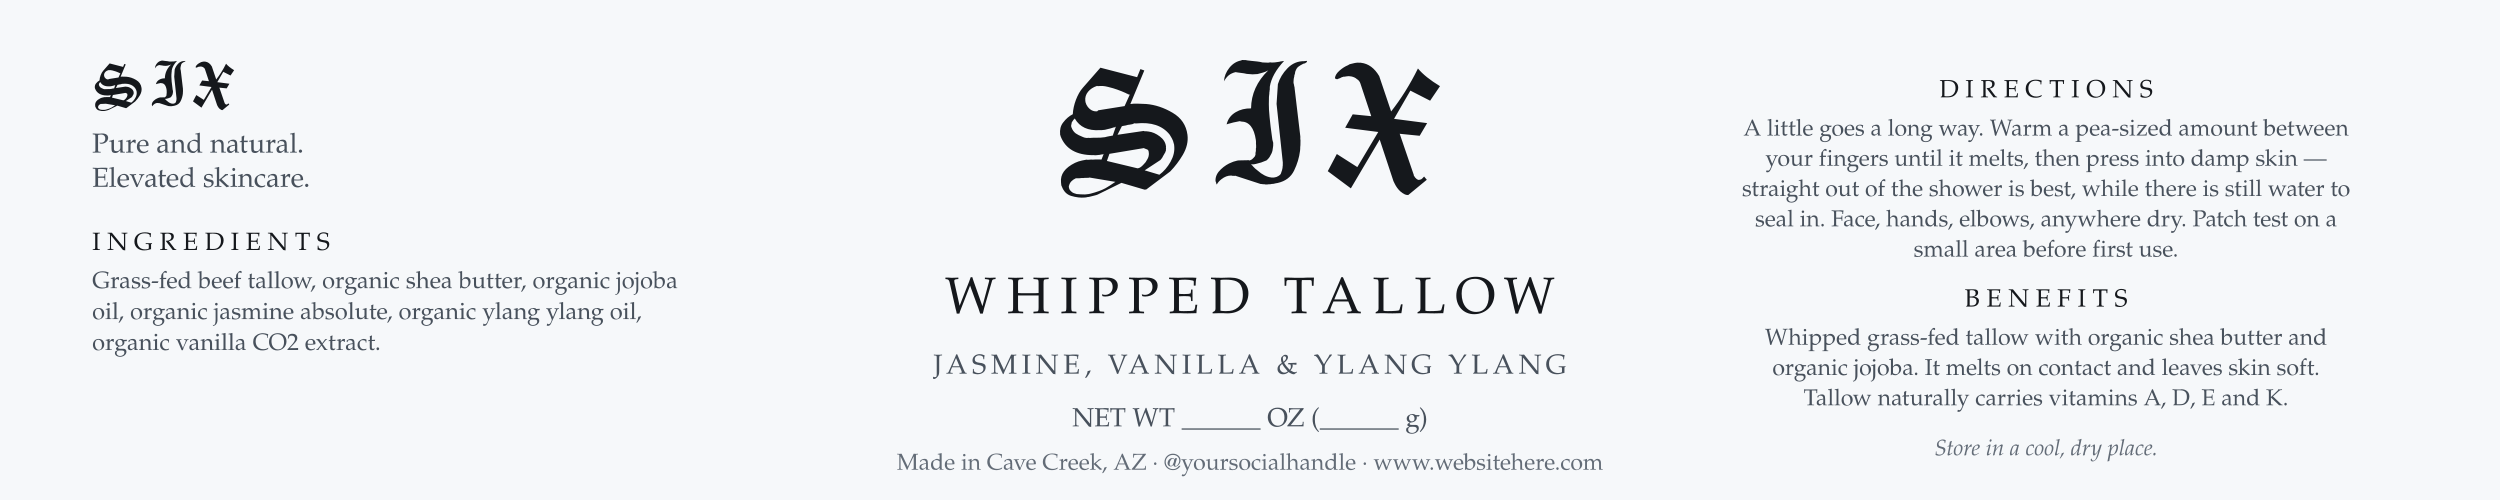
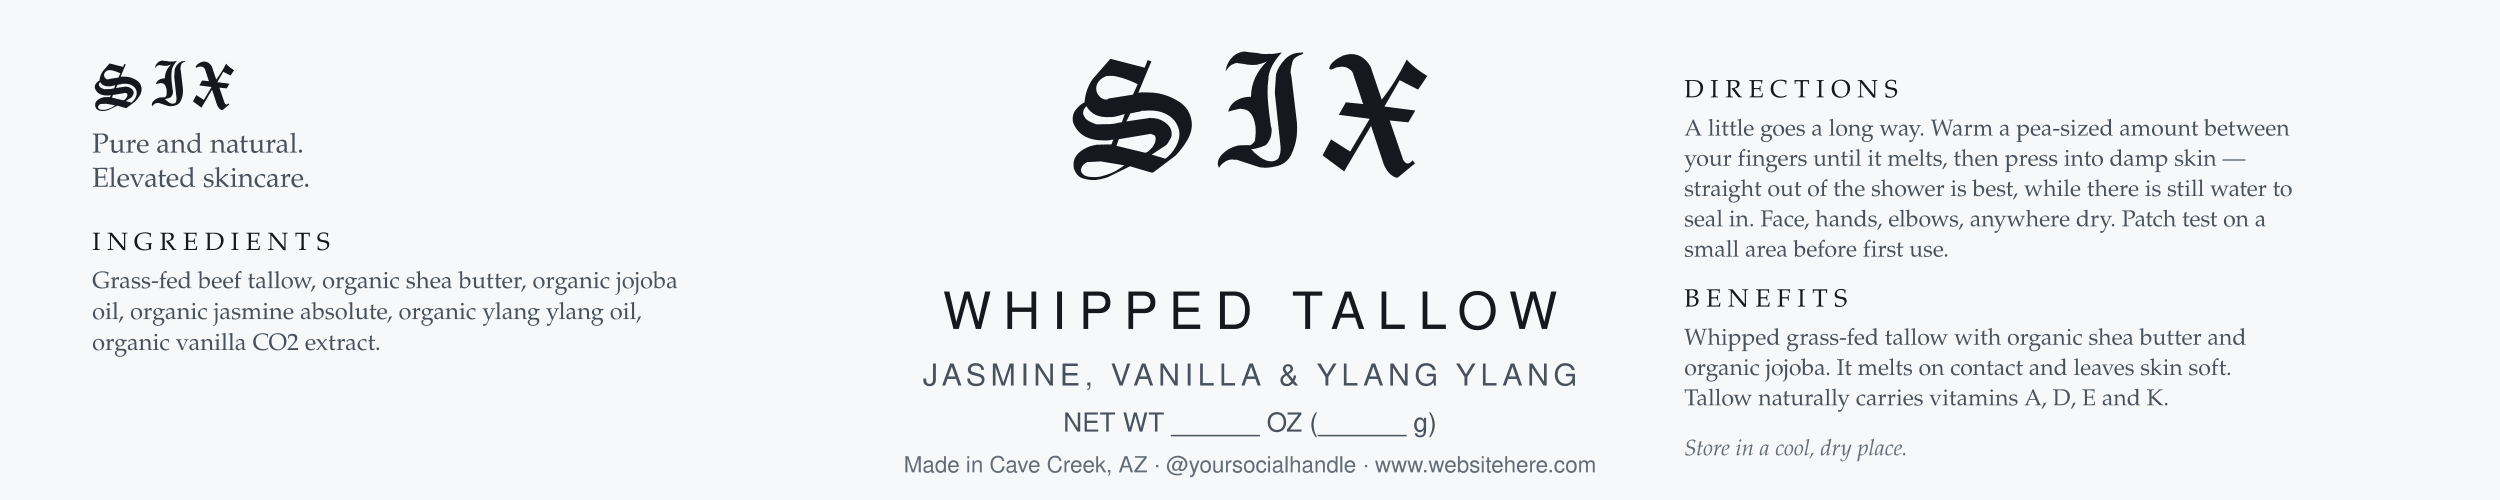
<svg xmlns="http://www.w3.org/2000/svg" width="190.0mm" height="38.0mm" viewBox="0 0 190.0 38.0">
  <rect x="0" y="0" width="190.0" height="38.0" fill="#f6f8fa" />
-   <g transform="translate(80.000 4.000) scale(0.28061)">
+   <g transform="translate(81.000 3.400) scale(0.2619)">
    <path d="M12.94 4.08 22.88 6.65 23.77 4.46 24.83 4.83 21.05 13.92 22.01 13.82Q23.14 13.8 25.35 13.91Q28.99 14.22 32.5 16.29Q36.02 18.36 36.52 22.27Q36.86 24.97 35.24 27.72Q33.79 30.17 31.85 32.18L25.37 37.06L24.89 37.11L18.64 35.27L12.19 38.44Q11.91 38.57 11.24 38.73L10.19 38.99Q9.95 39.01 9.81 39.08L9.42 39.12Q9.13 39.15 9.09 39.2L8.75 39.24Q7.06 39.41 5 38.8Q3.23 38.25 2.48 36.23Q2.42 36.09 2.35 35.95L2.27 35.13Q1.93 31.89 6.06 29.85Q6.99 29.41 8 29.21L9.19 28.98Q9.35 29.07 9.98 29L10.41 28.95Q10.71 29.02 11.49 28.94Q11.68 28.97 12.07 28.93L13.24 28.95L13.86 27.37Q13.83 27.52 13.59 27.55L13.05 27.6Q13.01 27.66 12.91 27.67L11.8 27.78Q11.56 27.81 11.44 27.8Q11.32 27.79 11.17 27.75Q11.02 27.77 10.97 27.77Q4.18 27.75 2.19 22.73L2.18 22.64Q2.13 22.64 2.13 22.59L2.1 22.35Q2.05 22.36 2.05 22.31L2.03 22.16Q1.83 20.23 2.82 18.96Q3.98 17.42 5.46 16.68Q5.56 14.76 6.32 12.75Q7.09 10.74 8.18 9.51ZM6.3 34.02Q4.76 34.72 4.46 35.98Q4.37 36.08 4.39 36.28L4.42 36.57Q4.43 36.61 4.5 36.85Q4.5 36.9 4.54 36.97Q4.57 37.04 4.62 37.08Q4.63 37.13 4.63 37.18Q4.74 37.31 4.99 37.56Q5.23 37.8 5.44 37.92Q5.65 38.05 6.51 38.3Q6.85 38.31 7.59 38.38Q7.88 38.35 8.37 38.4Q8.61 38.37 8.76 38.41L9.68 38.31Q9.82 38.25 10.21 38.21Q12.82 37.54 14.35 36.7Q15.13 36.27 17 35L9.99 33.83Q9.85 33.9 9.61 33.92Q9.52 33.93 9.37 33.9Q9.22 33.91 9.17 33.92Q8.88 33.95 8.73 33.92L8.25 33.97Q8.2 33.97 7.96 33.95L7.18 34.03ZM22.08 19.14Q21.72 19.42 20.85 19.51L20.42 19.56Q19.71 19.78 19.18 19.83Q18.99 19.9 18.75 19.93L17.57 22.25L24.64 21.21Q24.85 21.34 25.29 21.29Q25.29 21.29 25.98 21.37Q27.51 21.55 29.02 22.69Q30.53 23.82 30.7 25.42L30.71 25.51Q30.67 25.57 30.68 25.66L30.72 26.05Q30.67 26.1 30.68 26.2L30.71 26.44Q30.71 26.49 30.67 26.54Q30.63 26.6 30.59 26.7Q30.55 26.8 30.56 26.9Q30.4 27.25 29.9 28.04Q29.86 28.14 29.76 28.32Q29.66 28.5 29.61 28.56Q29.57 28.61 29.18 29.09L24.93 31.88L28.91 33.07Q30.68 31.77 31.92 29.59Q33.15 27.41 32.93 25.28L32.89 24.89Q32.81 24.61 32.66 24.09Q32.65 23.94 32.52 23.71Q32.33 23.24 32.15 22.97Q32.09 22.83 31.92 22.58Q31.74 22.33 31.68 22.19Q28.76 18.54 22.58 19.18ZM24.79 25.84 15.38 27.41 14.7 29.34 22.77 31.28Q22.97 31.4 23.35 31.26Q23.59 31.19 23.91 30.96Q24.22 30.73 24.57 30.35Q24.66 30.25 24.86 30.03Q25.06 29.82 25.19 29.66Q25.86 28.66 25.99 28.06Q25.98 27.96 26.05 27.66Q26.05 27.61 26.07 27.41L26.01 26.79Q25.95 26.74 25.94 26.6L25.93 26.5Q25.88 26.51 25.85 26.44Q25.82 26.37 25.79 26.32Q25.76 26.27 25.35 26.12Q25.3 26.08 25.15 26.05Q25 26.01 24.97 25.99Q24.95 25.97 24.89 25.93L24.8 25.94ZM6.02 17.79Q5.94 17.95 5.67 18.17Q5.67 18.22 5.42 18.54Q5.42 18.54 5.33 18.67Q5.25 18.8 5.2 18.85Q5.04 19.6 5.04 19.63Q5.04 19.65 5.01 19.75L5.05 20.14Q5.05 20.19 5.1 20.23Q5.46 21.27 6.25 21.87Q6.83 22.3 8.26 22.88Q8.47 22.96 8.82 23.07Q8.92 23.06 8.96 23.05Q9.07 23.09 9.12 23.11Q9.17 23.13 9.36 23.11L9.7 23.07Q9.75 23.11 10.07 23.11Q10.39 23.1 10.77 23.06Q12.53 23.07 12.92 23.03L14.17 22.9Q14.37 22.88 14.84 22.73L14.94 22.72Q15.18 22.69 15.32 22.63L15.66 22.59Q15.85 22.57 15.99 22.51L16.28 22.48L17.14 20Q16.97 20.21 16.73 20.24L16.53 20.26Q16.49 20.31 16.35 20.32Q15.64 20.55 15.59 20.55Q15.12 20.7 14.83 20.73Q14.35 20.87 14.16 20.9L13.19 21Q12.95 21.02 12.8 20.99Q8 21.3 6.03 17.89ZM12.04 9.01Q10.48 9.51 9.59 10.6Q8.7 11.7 8.85 13.05Q8.88 13.34 8.92 13.48Q8.95 13.63 9.08 13.91Q9.09 13.95 9.21 14.23Q9.32 14.27 9.39 14.51Q10.48 16.05 12.07 15.89L12.34 15.62L19.49 14.48L20.88 11.4Q20.98 11.39 20.38 11.26Q20.37 11.21 20.27 11.15Q20.17 11.09 20.09 11.09Q20.02 11.1 19.86 10.97Q19.3 10.74 18.68 10.46L17.46 10Q16.55 9.66 15 9.28Q14.19 9.07 13.6 9.04Q13.01 9 12.24 9.08Z M51.19 2 52.25 2.01Q52.54 2.11 53.81 2.23L55.36 2.39Q55.65 2.4 56.13 2.5Q56.62 2.6 56.86 2.66Q57.39 2.71 58.41 2.72L58.9 2.63Q59.19 2.73 60.16 2.65Q60.6 2.56 61.43 2.47L61.48 2.47L61.53 2.42Q61.72 2.43 62.11 2.33Q62.3 2.34 62.69 2.25Q59.35 5.85 58.82 9.24L58.81 10.02Q58.76 10.16 58.75 10.31L58.75 10.5Q58.7 10.55 58.7 10.69L58.69 11.08Q58.59 11.76 58.59 12L58.56 13.95Q58.54 15.21 58.76 17.45Q58.93 19.49 59.51 23.58L59.74 24.41L59.73 25.33Q59.68 25.38 59.67 25.57L59.67 25.77Q59.62 25.91 59.62 26.01Q59.56 26.93 59.01 27.8Q58.71 28.52 57.93 29.19Q57.29 29.48 56.46 29.76Q56.22 29.8 55.71 29.96Q55.2 30.13 54.95 30.17Q54.9 30.17 54.81 30.17Q54.71 30.22 54.61 30.24Q54.51 30.27 54.32 30.26L53.74 30.26L53.98 30.5Q54.12 30.55 54.26 30.8L54.84 31.39Q56.09 32.42 56.43 32.67Q57.34 33.31 58.31 33.62Q58.79 33.77 58.89 33.77Q58.99 33.77 59.08 33.77Q59.18 33.82 59.23 33.82L59.91 33.83Q59.96 33.83 60.35 33.74Q60.4 33.74 60.69 33.65Q60.74 33.6 60.86 33.55Q60.98 33.51 61.03 33.48Q61.08 33.46 61.18 33.39Q61.28 33.32 61.32 33.29Q61.37 33.27 61.5 33.17Q61.62 33.08 61.64 33.03Q61.67 32.98 61.74 32.88Q61.82 32.79 61.82 32.76Q61.82 32.74 61.97 32.3L62.12 31.87Q62.12 31.72 62.22 31.43Q62.22 31.34 62.27 31.19L62.28 30.9Q62.28 30.75 62.33 30.61L62.34 29.73L60.65 13.88L61.01 8.54Q61.72 6.17 63.62 4.22Q65.51 2.28 68.13 2.31L68.82 2.23L68.91 2.52Q68.81 2.57 68.71 2.64Q68.61 2.71 68.54 2.76Q68.47 2.8 68.37 2.88Q68.27 2.95 68.15 2.95Q68.03 2.95 67.93 2.99Q67.83 3.04 67.74 3.09Q67 3.47 66.54 3.82Q66.07 4.18 65.77 5Q65.77 5.05 65.72 5.13Q65.67 5.2 65.67 5.34L65.66 5.49Q65.66 5.59 65.61 5.76Q65.56 5.93 65.46 6.17L65.46 6.36Q65.41 6.6 65.3 7.09Q65.25 7.33 65.25 7.72L65.24 8.16Q65.24 8.3 65.33 8.59Q65.33 8.64 65.38 8.69L65.38 8.79Q65.38 8.84 65.4 8.91Q65.43 8.98 65.47 9.23Q65.47 9.28 65.52 9.37L65.52 9.52L67.05 22.41Q67.05 22.7 67.09 22.75L67.08 23.48Q67.08 23.53 67.13 23.63L67.11 25.04Q67.06 25.23 67.06 25.57L67.05 26.1Q67 26.3 67 26.64Q66.67 29.3 65.4 31.94Q64.13 34.57 60.96 35.3Q60.81 35.3 60.42 35.39L59.84 35.53Q59.64 35.53 59.33 35.57Q59.01 35.62 58.86 35.66L58.48 35.66Q58.18 35.66 58.14 35.7L57.6 35.7Q57.55 35.65 57.41 35.65L56.97 35.64Q56.83 35.59 56.63 35.59L56.34 35.58L49.37 33.31L49.28 33.4L49.13 33.4Q49.08 33.4 48.99 33.35L48.6 33.35Q48.55 33.35 48.45 33.3L48.35 33.29Q46.99 33.28 45.72 34.28Q44.84 34.95 44.44 35.77L44.44 35.67Q44.39 35.62 44.34 35.53Q44.3 35.43 44.3 35.33L44.3 35.28Q44.25 35.09 44.18 34.97Q44.11 34.84 44.11 34.55Q44.13 32.95 45.56 31.61Q46.98 30.27 48.55 29.7Q48.69 29.61 49.03 29.51Q49.13 29.52 49.45 29.4Q49.77 29.28 50.01 29.24Q50.25 29.19 50.4 29.19L53.22 29.13Q53.22 29.23 53.31 29.23Q53.36 29.23 53.41 29.18Q53.46 29.13 53.75 29.04Q53.8 28.99 53.9 28.95Q54 28.9 54.07 28.83Q54.14 28.75 54.42 28.49Q54.69 28.23 54.76 28.11Q54.83 27.99 54.94 27.65L54.94 27.16Q54.94 27.02 55.05 26.63L55.05 25.95Q55.06 25.85 55.11 25.76L55.11 25.12Q55.07 24.98 55.07 24.64L55.08 24.15Q55.03 24.01 55.04 23.67Q54.32 18.7 51.07 18.66L50.68 18.56Q50.1 18.7 48.93 18.92Q48.63 19.02 48.05 19.16Q47.9 19.2 47.61 19.27Q47.32 19.34 47.12 19.43Q47.64 17.26 49.6 16.12Q51.36 15.07 53.74 15.1Q53.81 9.27 58.39 4.81Q58.29 4.86 58.04 4.98Q57.8 5.1 57.6 5.19Q57.41 5.29 56.97 5.4Q56.53 5.52 55.51 5.8Q54.63 5.88 54.15 5.88Q53.66 5.87 52.59 5.76Q52.35 5.71 51.82 5.6Q51.29 5.5 50.99 5.49Q50.7 5.49 50.22 5.39Q49.93 5.38 49.54 5.28Q48.42 5.56 47.71 6.13Q47 6.71 46.4 7.77Q46.52 5.78 47.88 4.09Q49.24 2.41 51.18 2.1Z M98.92 4.27Q100.89 6.65 104.91 9.08L102.24 13.02L96.89 10.29L92.47 17.93L101.43 19.09L99.41 22.52L94 21.98L97.82 33.14Q97.8 33.28 97.85 33.29L97.85 33.34Q97.83 33.43 97.93 33.44Q98.08 33.8 98.62 34.26Q98.67 34.26 98.71 34.27Q98.71 34.32 98.78 34.35Q98.85 34.38 98.99 34.45L99.18 34.47L99.23 34.43L99.43 34.45L99.48 34.41L99.53 34.41Q99.63 34.38 99.71 34.34Q99.79 34.3 99.84 34.3L100.1 34.09L100.61 33.56L101.34 34.43L96.3 38.58L95.77 38.52Q95.73 38.47 95.63 38.46L95.49 38.44Q95.44 38.38 95.35 38.37Q94.88 38.17 94.12 37.54Q93.2 36.65 92.65 35.51Q92.53 35.25 92.3 34.79L88.58 23.54L80.77 36.76L74.52 32.11L76.97 27.46L82.52 31L88.19 21.49L79.23 20.34L81.27 16.71L86.29 17.21L83.37 8.4Q83.12 7.59 82.39 7.16Q81.86 6.66 80.91 6.45L80.23 6.37Q80.08 6.4 79.94 6.39L79.34 6.46Q79.29 6.46 79.22 6.5Q79.14 6.54 78.99 6.52L78.8 6.5Q78.75 6.54 78.64 6.58Q78.54 6.61 78.49 6.61Q78.45 6.6 78.37 6.64Q78.29 6.68 78.24 6.7Q78.19 6.72 78.08 6.78Q77.98 6.84 77.87 6.9Q77.77 6.96 77.72 6.96Q77.67 6.95 77.59 6.99Q77.51 7.03 77.46 7.05Q77.41 7.07 77.28 7.12Q77.15 7.18 77.05 7.22L76.58 7.07L76.46 6.86Q76.58 5.84 77.72 4.85Q78.86 3.86 79.99 3.41Q80.21 3.24 80.44 3.14Q80.67 3.05 81.32 2.93Q81.47 2.9 81.73 2.83Q81.82 2.84 81.9 2.8Q81.98 2.76 82.07 2.77Q82.17 2.78 82.47 2.72Q82.62 2.74 82.77 2.71L83.01 2.74Q83.15 2.75 83.3 2.72L83.54 2.75Q86.53 3.1 88.45 6.36L91.68 15.93Q95.7 10.83 98.91 4.36Z" fill="#15181c" />
  </g>
-   <text x="95.00" y="23.80" font-family="Palatino, Georgia, serif" font-size="3.90" fill="#15181c" text-anchor="middle" letter-spacing="0.800">WHIPPED TALLOW</text>
-   <text x="95.00" y="28.40" font-family="Palatino, Georgia, serif" font-size="2.10" fill="#48515c" text-anchor="middle" letter-spacing="0.350">JASMINE, VANILLA &amp; YLANG YLANG</text>
-   <text x="95.00" y="32.40" font-family="Palatino, Georgia, serif" font-size="2.00" fill="#48515c" text-anchor="middle">NET WT ______ OZ (______ g)</text>
-   <text x="95.00" y="35.70" font-family="Palatino, Georgia, serif" font-size="1.75" fill="#636c77" text-anchor="middle">Made in Cave Creek, AZ   ·   @yoursocialhandle   ·   www.websitehere.com</text>
+   <text x="95.00" y="25.00" font-family="Helvetica, Arial, sans-serif" font-size="3.90" fill="#15181c" text-anchor="middle" letter-spacing="0.950">WHIPPED TALLOW</text>
+   <text x="95.00" y="29.30" font-family="Helvetica, Arial, sans-serif" font-size="2.30" fill="#48515c" text-anchor="middle" letter-spacing="0.350">JASMINE, VANILLA &amp; YLANG YLANG</text>
+   <text x="95.00" y="32.80" font-family="Helvetica, Arial, sans-serif" font-size="2.00" fill="#48515c" text-anchor="middle">NET WT ______ OZ (______ g)</text>
+   <text x="95.00" y="35.90" font-family="Helvetica, Arial, sans-serif" font-size="1.70" fill="#636c77" text-anchor="middle">Made in Cave Creek, AZ   ·   @yoursocialhandle   ·   www.websitehere.com</text>
  <g transform="translate(7.000 4.400) scale(0.10289)">
    <path d="M12.94 4.08 22.88 6.65 23.77 4.46 24.83 4.83 21.05 13.92 22.01 13.82Q23.14 13.8 25.35 13.91Q28.99 14.22 32.5 16.29Q36.02 18.36 36.52 22.27Q36.86 24.97 35.24 27.72Q33.79 30.17 31.85 32.18L25.37 37.06L24.89 37.11L18.64 35.27L12.19 38.44Q11.91 38.57 11.24 38.73L10.19 38.99Q9.95 39.01 9.81 39.08L9.42 39.12Q9.13 39.15 9.09 39.2L8.75 39.24Q7.06 39.41 5 38.8Q3.23 38.25 2.48 36.23Q2.42 36.09 2.35 35.95L2.27 35.13Q1.93 31.89 6.06 29.85Q6.99 29.41 8 29.21L9.19 28.98Q9.35 29.07 9.98 29L10.41 28.95Q10.71 29.02 11.49 28.94Q11.68 28.97 12.07 28.93L13.24 28.95L13.86 27.37Q13.83 27.52 13.59 27.55L13.05 27.6Q13.01 27.66 12.91 27.67L11.8 27.78Q11.56 27.81 11.44 27.8Q11.32 27.79 11.17 27.75Q11.02 27.77 10.97 27.77Q4.18 27.75 2.19 22.73L2.18 22.64Q2.13 22.64 2.13 22.59L2.1 22.35Q2.05 22.36 2.05 22.31L2.03 22.16Q1.83 20.23 2.82 18.96Q3.98 17.42 5.46 16.68Q5.56 14.76 6.32 12.75Q7.09 10.74 8.18 9.51ZM6.3 34.02Q4.76 34.72 4.46 35.98Q4.37 36.08 4.39 36.28L4.42 36.57Q4.43 36.61 4.5 36.85Q4.5 36.9 4.54 36.97Q4.57 37.04 4.62 37.08Q4.63 37.13 4.63 37.18Q4.74 37.31 4.99 37.56Q5.23 37.8 5.44 37.92Q5.65 38.05 6.51 38.3Q6.85 38.31 7.59 38.38Q7.88 38.35 8.37 38.4Q8.61 38.37 8.76 38.41L9.68 38.31Q9.82 38.25 10.21 38.21Q12.82 37.54 14.35 36.7Q15.13 36.27 17 35L9.99 33.83Q9.85 33.9 9.61 33.92Q9.52 33.93 9.37 33.9Q9.22 33.91 9.17 33.92Q8.88 33.95 8.73 33.92L8.25 33.97Q8.2 33.97 7.96 33.95L7.18 34.03ZM22.08 19.14Q21.72 19.42 20.85 19.51L20.42 19.56Q19.71 19.78 19.18 19.83Q18.99 19.9 18.75 19.93L17.57 22.25L24.64 21.21Q24.85 21.34 25.29 21.29Q25.29 21.29 25.98 21.37Q27.51 21.55 29.02 22.69Q30.53 23.82 30.7 25.42L30.71 25.51Q30.67 25.57 30.68 25.66L30.72 26.05Q30.67 26.1 30.68 26.2L30.71 26.44Q30.71 26.49 30.67 26.54Q30.63 26.6 30.59 26.7Q30.55 26.8 30.56 26.9Q30.4 27.25 29.9 28.04Q29.86 28.14 29.76 28.32Q29.66 28.5 29.61 28.56Q29.57 28.61 29.18 29.09L24.93 31.88L28.91 33.07Q30.68 31.77 31.92 29.59Q33.15 27.41 32.93 25.28L32.89 24.89Q32.81 24.61 32.66 24.09Q32.65 23.94 32.52 23.71Q32.33 23.24 32.15 22.97Q32.09 22.83 31.92 22.58Q31.74 22.33 31.68 22.19Q28.76 18.54 22.58 19.18ZM24.79 25.84 15.38 27.41 14.7 29.34 22.77 31.28Q22.97 31.4 23.35 31.26Q23.59 31.19 23.91 30.96Q24.22 30.73 24.57 30.35Q24.66 30.25 24.86 30.03Q25.06 29.82 25.19 29.66Q25.86 28.66 25.99 28.06Q25.98 27.96 26.05 27.66Q26.05 27.61 26.07 27.41L26.01 26.79Q25.95 26.74 25.94 26.6L25.93 26.5Q25.88 26.51 25.85 26.44Q25.82 26.37 25.79 26.32Q25.76 26.27 25.35 26.12Q25.3 26.08 25.15 26.05Q25 26.01 24.97 25.99Q24.95 25.97 24.89 25.93L24.8 25.94ZM6.02 17.79Q5.94 17.95 5.67 18.17Q5.67 18.22 5.42 18.54Q5.42 18.54 5.33 18.67Q5.25 18.8 5.2 18.85Q5.04 19.6 5.04 19.63Q5.04 19.65 5.01 19.75L5.05 20.14Q5.05 20.19 5.1 20.23Q5.46 21.27 6.25 21.87Q6.83 22.3 8.26 22.88Q8.47 22.96 8.82 23.07Q8.92 23.06 8.96 23.05Q9.07 23.09 9.12 23.11Q9.17 23.13 9.36 23.11L9.7 23.07Q9.75 23.11 10.07 23.11Q10.39 23.1 10.77 23.06Q12.53 23.07 12.92 23.03L14.17 22.9Q14.37 22.88 14.84 22.73L14.94 22.72Q15.18 22.69 15.32 22.63L15.66 22.59Q15.85 22.57 15.99 22.51L16.28 22.48L17.14 20Q16.97 20.21 16.73 20.24L16.53 20.26Q16.49 20.31 16.35 20.32Q15.64 20.55 15.59 20.55Q15.12 20.7 14.83 20.73Q14.35 20.87 14.16 20.9L13.19 21Q12.95 21.02 12.8 20.99Q8 21.3 6.03 17.89ZM12.04 9.01Q10.48 9.51 9.59 10.6Q8.7 11.7 8.85 13.05Q8.88 13.34 8.92 13.48Q8.95 13.63 9.08 13.91Q9.09 13.95 9.21 14.23Q9.32 14.27 9.39 14.51Q10.48 16.05 12.07 15.89L12.34 15.62L19.49 14.48L20.88 11.4Q20.98 11.39 20.38 11.26Q20.37 11.21 20.27 11.15Q20.17 11.09 20.09 11.09Q20.02 11.1 19.86 10.97Q19.3 10.74 18.68 10.46L17.46 10Q16.55 9.66 15 9.28Q14.19 9.07 13.6 9.04Q13.01 9 12.24 9.08Z M51.19 2 52.25 2.01Q52.54 2.11 53.81 2.23L55.36 2.39Q55.65 2.4 56.13 2.5Q56.62 2.6 56.86 2.66Q57.39 2.71 58.41 2.72L58.9 2.63Q59.19 2.73 60.16 2.65Q60.6 2.56 61.43 2.47L61.48 2.47L61.53 2.42Q61.72 2.43 62.11 2.33Q62.3 2.34 62.69 2.25Q59.35 5.85 58.82 9.24L58.81 10.02Q58.76 10.16 58.75 10.31L58.75 10.5Q58.7 10.55 58.7 10.69L58.69 11.08Q58.59 11.76 58.59 12L58.56 13.95Q58.54 15.21 58.76 17.45Q58.93 19.49 59.51 23.58L59.74 24.41L59.73 25.33Q59.68 25.38 59.67 25.57L59.67 25.77Q59.62 25.91 59.62 26.01Q59.56 26.93 59.01 27.8Q58.71 28.52 57.93 29.19Q57.29 29.48 56.46 29.76Q56.22 29.8 55.71 29.96Q55.2 30.13 54.95 30.17Q54.9 30.17 54.81 30.17Q54.71 30.22 54.61 30.24Q54.51 30.27 54.32 30.26L53.74 30.26L53.98 30.5Q54.12 30.55 54.26 30.8L54.84 31.39Q56.09 32.42 56.43 32.67Q57.34 33.31 58.31 33.62Q58.79 33.77 58.89 33.77Q58.99 33.77 59.08 33.77Q59.18 33.82 59.23 33.82L59.91 33.83Q59.96 33.83 60.35 33.74Q60.4 33.74 60.69 33.65Q60.74 33.6 60.86 33.55Q60.98 33.51 61.03 33.48Q61.08 33.46 61.18 33.39Q61.28 33.32 61.32 33.29Q61.37 33.27 61.5 33.17Q61.62 33.08 61.64 33.03Q61.67 32.98 61.74 32.88Q61.82 32.79 61.82 32.76Q61.82 32.74 61.97 32.3L62.12 31.87Q62.12 31.72 62.22 31.43Q62.22 31.34 62.27 31.19L62.28 30.9Q62.28 30.75 62.33 30.61L62.34 29.73L60.65 13.88L61.01 8.54Q61.72 6.17 63.62 4.22Q65.51 2.28 68.13 2.31L68.82 2.23L68.91 2.52Q68.81 2.57 68.71 2.64Q68.61 2.71 68.54 2.76Q68.47 2.8 68.37 2.88Q68.27 2.95 68.15 2.95Q68.03 2.95 67.93 2.99Q67.83 3.04 67.74 3.09Q67 3.47 66.54 3.82Q66.07 4.18 65.77 5Q65.77 5.05 65.72 5.13Q65.67 5.2 65.67 5.34L65.66 5.49Q65.66 5.59 65.61 5.76Q65.56 5.93 65.46 6.17L65.46 6.36Q65.41 6.6 65.3 7.09Q65.25 7.33 65.25 7.72L65.24 8.16Q65.24 8.3 65.33 8.59Q65.33 8.64 65.38 8.69L65.38 8.79Q65.38 8.84 65.4 8.91Q65.43 8.98 65.47 9.23Q65.47 9.28 65.52 9.37L65.52 9.52L67.05 22.41Q67.05 22.7 67.09 22.75L67.08 23.48Q67.08 23.53 67.13 23.63L67.11 25.04Q67.06 25.23 67.06 25.57L67.05 26.1Q67 26.3 67 26.64Q66.67 29.3 65.4 31.94Q64.13 34.57 60.96 35.3Q60.81 35.3 60.42 35.39L59.84 35.53Q59.64 35.53 59.33 35.57Q59.01 35.62 58.86 35.66L58.48 35.66Q58.18 35.66 58.14 35.7L57.6 35.7Q57.55 35.65 57.41 35.65L56.97 35.64Q56.83 35.59 56.63 35.59L56.34 35.58L49.37 33.31L49.28 33.4L49.13 33.4Q49.08 33.4 48.99 33.35L48.6 33.35Q48.55 33.35 48.45 33.3L48.35 33.29Q46.99 33.28 45.72 34.28Q44.84 34.95 44.44 35.77L44.44 35.67Q44.39 35.62 44.34 35.53Q44.3 35.43 44.3 35.33L44.3 35.28Q44.25 35.09 44.18 34.97Q44.11 34.84 44.11 34.55Q44.13 32.95 45.56 31.61Q46.98 30.27 48.55 29.7Q48.69 29.61 49.03 29.51Q49.13 29.52 49.45 29.4Q49.77 29.28 50.01 29.24Q50.25 29.19 50.4 29.19L53.22 29.13Q53.22 29.23 53.31 29.23Q53.36 29.23 53.41 29.18Q53.46 29.13 53.75 29.04Q53.8 28.99 53.9 28.95Q54 28.9 54.07 28.83Q54.14 28.75 54.42 28.49Q54.69 28.23 54.76 28.11Q54.83 27.99 54.94 27.65L54.94 27.16Q54.94 27.02 55.05 26.63L55.05 25.95Q55.06 25.85 55.11 25.76L55.11 25.12Q55.07 24.98 55.07 24.64L55.08 24.15Q55.03 24.01 55.04 23.67Q54.32 18.7 51.07 18.66L50.68 18.56Q50.1 18.7 48.93 18.92Q48.63 19.02 48.05 19.16Q47.9 19.2 47.61 19.27Q47.32 19.34 47.12 19.43Q47.64 17.26 49.6 16.12Q51.36 15.07 53.74 15.1Q53.81 9.27 58.39 4.81Q58.29 4.86 58.04 4.98Q57.8 5.1 57.6 5.19Q57.41 5.29 56.97 5.4Q56.53 5.52 55.51 5.8Q54.63 5.88 54.15 5.88Q53.66 5.87 52.59 5.76Q52.35 5.71 51.82 5.6Q51.29 5.5 50.99 5.49Q50.7 5.49 50.22 5.39Q49.93 5.38 49.54 5.28Q48.42 5.56 47.71 6.13Q47 6.71 46.4 7.77Q46.52 5.78 47.88 4.09Q49.24 2.41 51.18 2.1Z M98.92 4.27Q100.89 6.65 104.91 9.08L102.24 13.02L96.89 10.29L92.47 17.93L101.43 19.09L99.41 22.52L94 21.98L97.82 33.14Q97.8 33.28 97.85 33.29L97.85 33.34Q97.83 33.43 97.93 33.44Q98.08 33.8 98.62 34.26Q98.67 34.26 98.71 34.27Q98.71 34.32 98.78 34.35Q98.85 34.38 98.99 34.45L99.18 34.47L99.23 34.43L99.43 34.45L99.48 34.41L99.53 34.41Q99.63 34.38 99.71 34.34Q99.79 34.3 99.84 34.3L100.1 34.09L100.61 33.56L101.34 34.43L96.3 38.58L95.77 38.52Q95.73 38.47 95.63 38.46L95.49 38.44Q95.44 38.38 95.35 38.37Q94.88 38.17 94.12 37.54Q93.2 36.65 92.65 35.51Q92.53 35.25 92.3 34.79L88.58 23.54L80.77 36.76L74.52 32.11L76.97 27.46L82.52 31L88.19 21.49L79.23 20.34L81.27 16.71L86.29 17.21L83.37 8.4Q83.12 7.59 82.39 7.16Q81.86 6.66 80.91 6.45L80.23 6.37Q80.08 6.4 79.94 6.39L79.34 6.46Q79.29 6.46 79.22 6.5Q79.14 6.54 78.99 6.52L78.8 6.5Q78.75 6.54 78.64 6.58Q78.54 6.61 78.49 6.61Q78.45 6.6 78.37 6.64Q78.29 6.68 78.24 6.7Q78.19 6.72 78.08 6.78Q77.98 6.84 77.87 6.9Q77.77 6.96 77.72 6.96Q77.67 6.95 77.59 6.99Q77.51 7.03 77.46 7.05Q77.41 7.07 77.28 7.12Q77.15 7.18 77.05 7.22L76.58 7.07L76.46 6.86Q76.58 5.84 77.72 4.85Q78.86 3.86 79.99 3.41Q80.21 3.24 80.44 3.14Q80.67 3.05 81.32 2.93Q81.47 2.9 81.73 2.83Q81.82 2.84 81.9 2.8Q81.98 2.76 82.07 2.77Q82.17 2.78 82.47 2.72Q82.62 2.74 82.77 2.71L83.01 2.74Q83.15 2.75 83.3 2.72L83.54 2.75Q86.53 3.1 88.45 6.36L91.68 15.93Q95.7 10.83 98.91 4.36Z" fill="#15181c" />
  </g>
  <text x="7.00" y="11.60" font-family="Palatino, Georgia, serif" font-size="2.10" fill="#48515c">Pure and natural.</text>
  <text x="7.00" y="14.20" font-family="Palatino, Georgia, serif" font-size="2.10" fill="#48515c">Elevated skincare.</text>
  <text x="7.00" y="19.00" font-family="Palatino, Georgia, serif" font-size="1.90" fill="#15181c" letter-spacing="0.500">INGREDIENTS</text>
  <text x="7.00" y="21.90" font-family="Palatino, Georgia, serif" font-size="1.80" fill="#48515c">Grass-fed beef tallow, organic shea butter, organic jojoba</text>
  <text x="7.00" y="24.25" font-family="Palatino, Georgia, serif" font-size="1.80" fill="#48515c">oil, organic jasmine absolute, organic ylang ylang oil,</text>
  <text x="7.00" y="26.60" font-family="Palatino, Georgia, serif" font-size="1.80" fill="#48515c">organic vanilla CO2 extract.</text>
-   <text x="155.50" y="7.40" font-family="Palatino, Georgia, serif" font-size="1.90" fill="#15181c" text-anchor="middle" letter-spacing="0.500">DIRECTIONS</text>
-   <text x="155.50" y="10.30" font-family="Palatino, Georgia, serif" font-size="1.75" fill="#48515c" text-anchor="middle">A little goes a long way. Warm a pea-sized amount between</text>
-   <text x="155.50" y="12.60" font-family="Palatino, Georgia, serif" font-size="1.75" fill="#48515c" text-anchor="middle">your fingers until it melts, then press into damp skin —</text>
-   <text x="155.50" y="14.90" font-family="Palatino, Georgia, serif" font-size="1.75" fill="#48515c" text-anchor="middle">straight out of the shower is best, while there is still water to</text>
-   <text x="155.50" y="17.20" font-family="Palatino, Georgia, serif" font-size="1.75" fill="#48515c" text-anchor="middle">seal in. Face, hands, elbows, anywhere dry. Patch test on a</text>
-   <text x="155.50" y="19.50" font-family="Palatino, Georgia, serif" font-size="1.75" fill="#48515c" text-anchor="middle">small area before first use.</text>
-   <text x="155.50" y="23.30" font-family="Palatino, Georgia, serif" font-size="1.90" fill="#15181c" text-anchor="middle" letter-spacing="0.500">BENEFITS</text>
-   <text x="155.50" y="26.20" font-family="Palatino, Georgia, serif" font-size="1.75" fill="#48515c" text-anchor="middle">Whipped grass-fed tallow with organic shea butter and</text>
-   <text x="155.50" y="28.50" font-family="Palatino, Georgia, serif" font-size="1.75" fill="#48515c" text-anchor="middle">organic jojoba. It melts on contact and leaves skin soft.</text>
-   <text x="155.50" y="30.80" font-family="Palatino, Georgia, serif" font-size="1.75" fill="#48515c" text-anchor="middle">Tallow naturally carries vitamins A, D, E and K.</text>
-   <text x="155.50" y="34.60" font-family="Palatino, Georgia, serif" font-size="1.70" fill="#636c77" text-anchor="middle" font-style="italic">Store in a cool, dry place.</text>
+   <text x="128.00" y="7.40" font-family="Palatino, Georgia, serif" font-size="1.90" fill="#15181c" letter-spacing="0.500">DIRECTIONS</text>
+   <text x="128.00" y="10.30" font-family="Palatino, Georgia, serif" font-size="1.75" fill="#48515c">A little goes a long way. Warm a pea-sized amount between</text>
+   <text x="128.00" y="12.60" font-family="Palatino, Georgia, serif" font-size="1.75" fill="#48515c">your fingers until it melts, then press into damp skin —</text>
+   <text x="128.00" y="14.90" font-family="Palatino, Georgia, serif" font-size="1.75" fill="#48515c">straight out of the shower is best, while there is still water to</text>
+   <text x="128.00" y="17.20" font-family="Palatino, Georgia, serif" font-size="1.75" fill="#48515c">seal in. Face, hands, elbows, anywhere dry. Patch test on a</text>
+   <text x="128.00" y="19.50" font-family="Palatino, Georgia, serif" font-size="1.75" fill="#48515c">small area before first use.</text>
+   <text x="128.00" y="23.30" font-family="Palatino, Georgia, serif" font-size="1.90" fill="#15181c" letter-spacing="0.500">BENEFITS</text>
+   <text x="128.00" y="26.20" font-family="Palatino, Georgia, serif" font-size="1.75" fill="#48515c">Whipped grass-fed tallow with organic shea butter and</text>
+   <text x="128.00" y="28.50" font-family="Palatino, Georgia, serif" font-size="1.75" fill="#48515c">organic jojoba. It melts on contact and leaves skin soft.</text>
+   <text x="128.00" y="30.80" font-family="Palatino, Georgia, serif" font-size="1.75" fill="#48515c">Tallow naturally carries vitamins A, D, E and K.</text>
+   <text x="128.00" y="34.60" font-family="Palatino, Georgia, serif" font-size="1.70" fill="#636c77" font-style="italic">Store in a cool, dry place.</text>
</svg>
